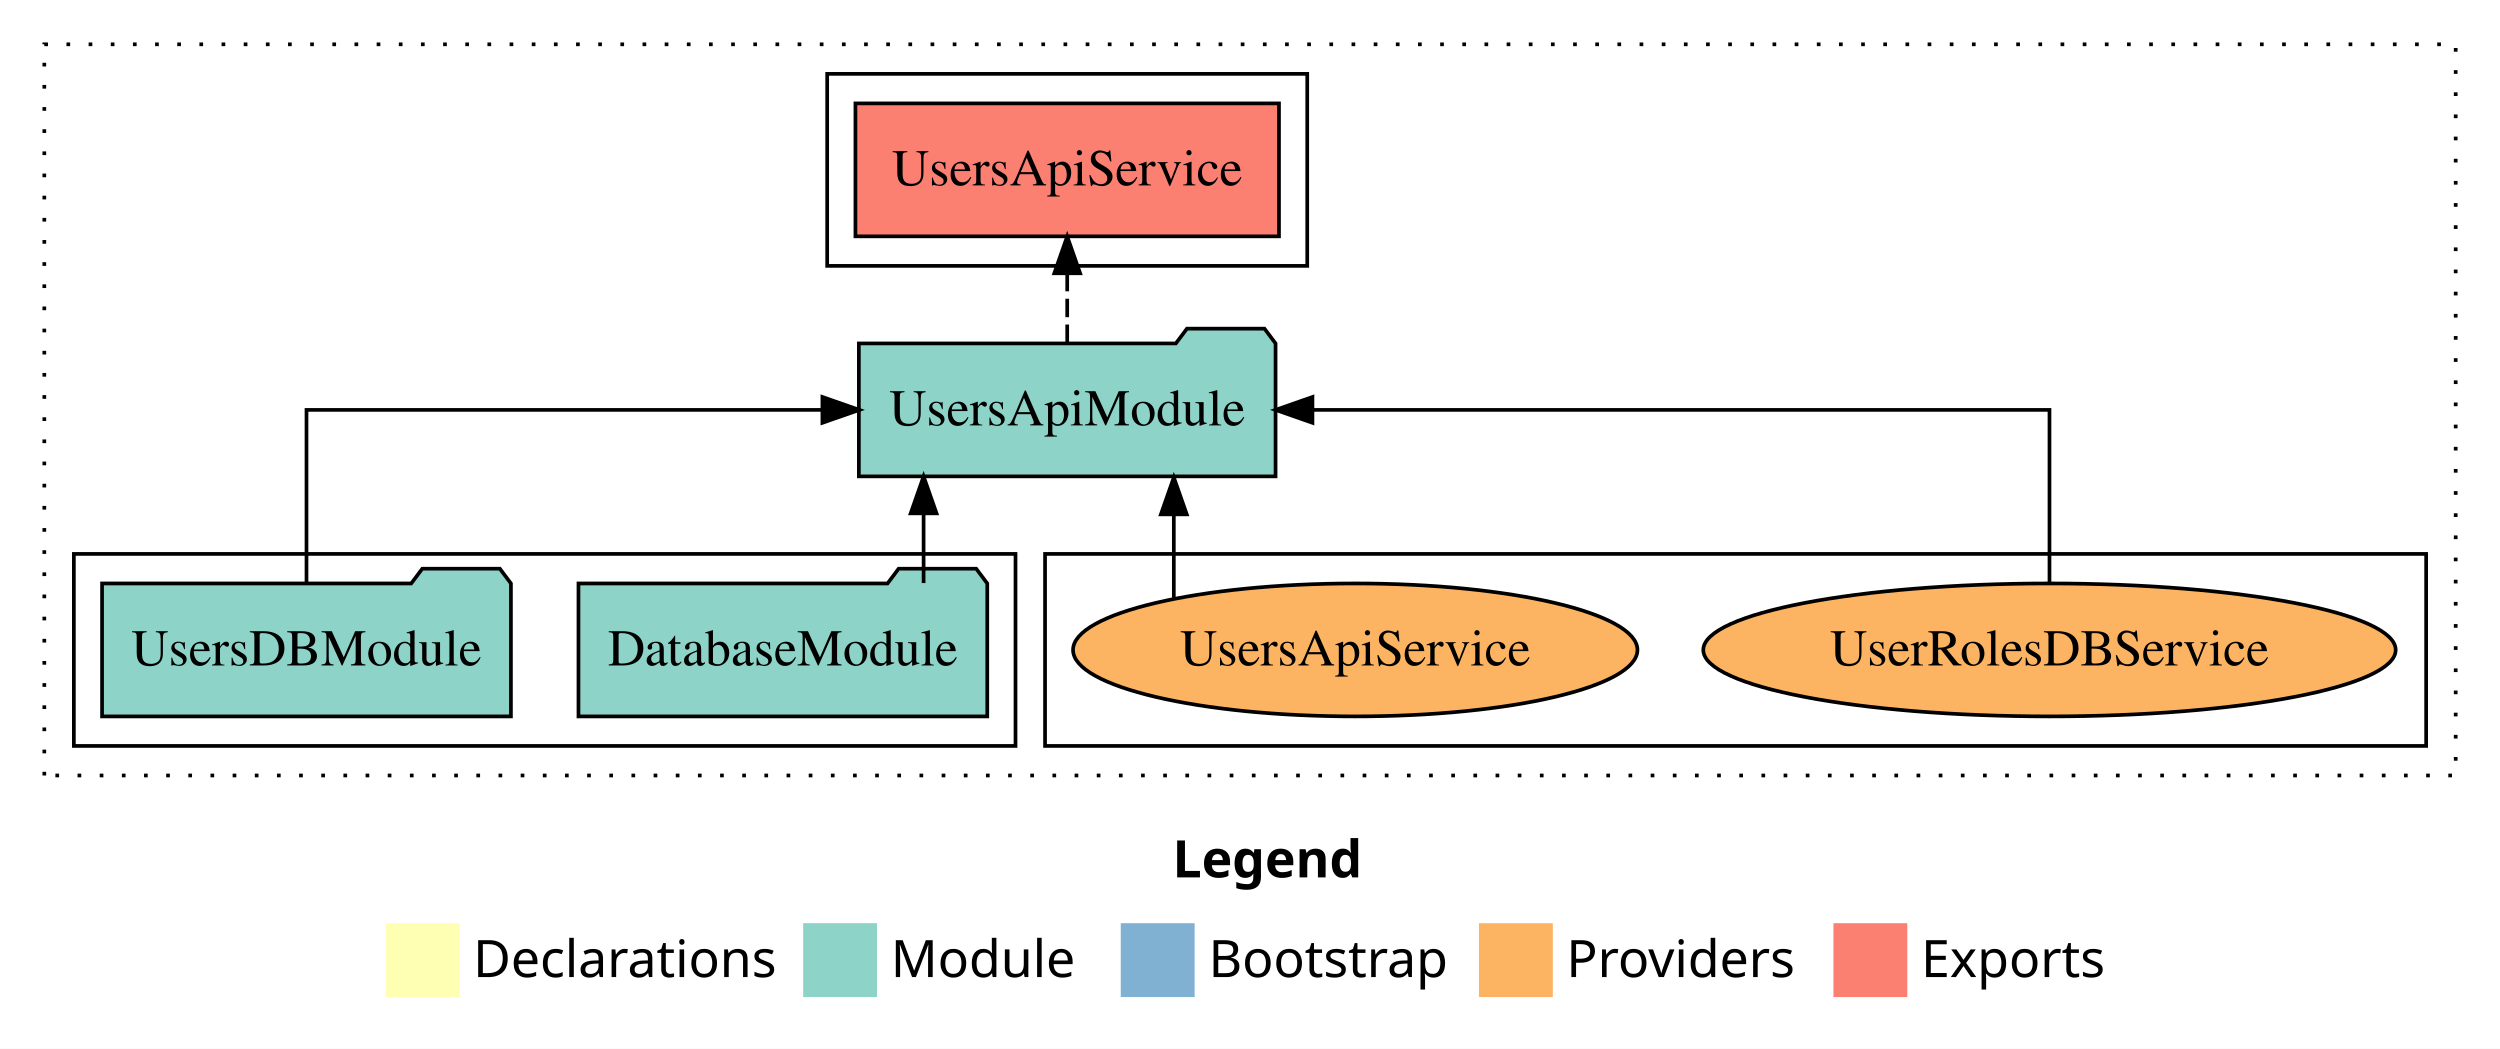
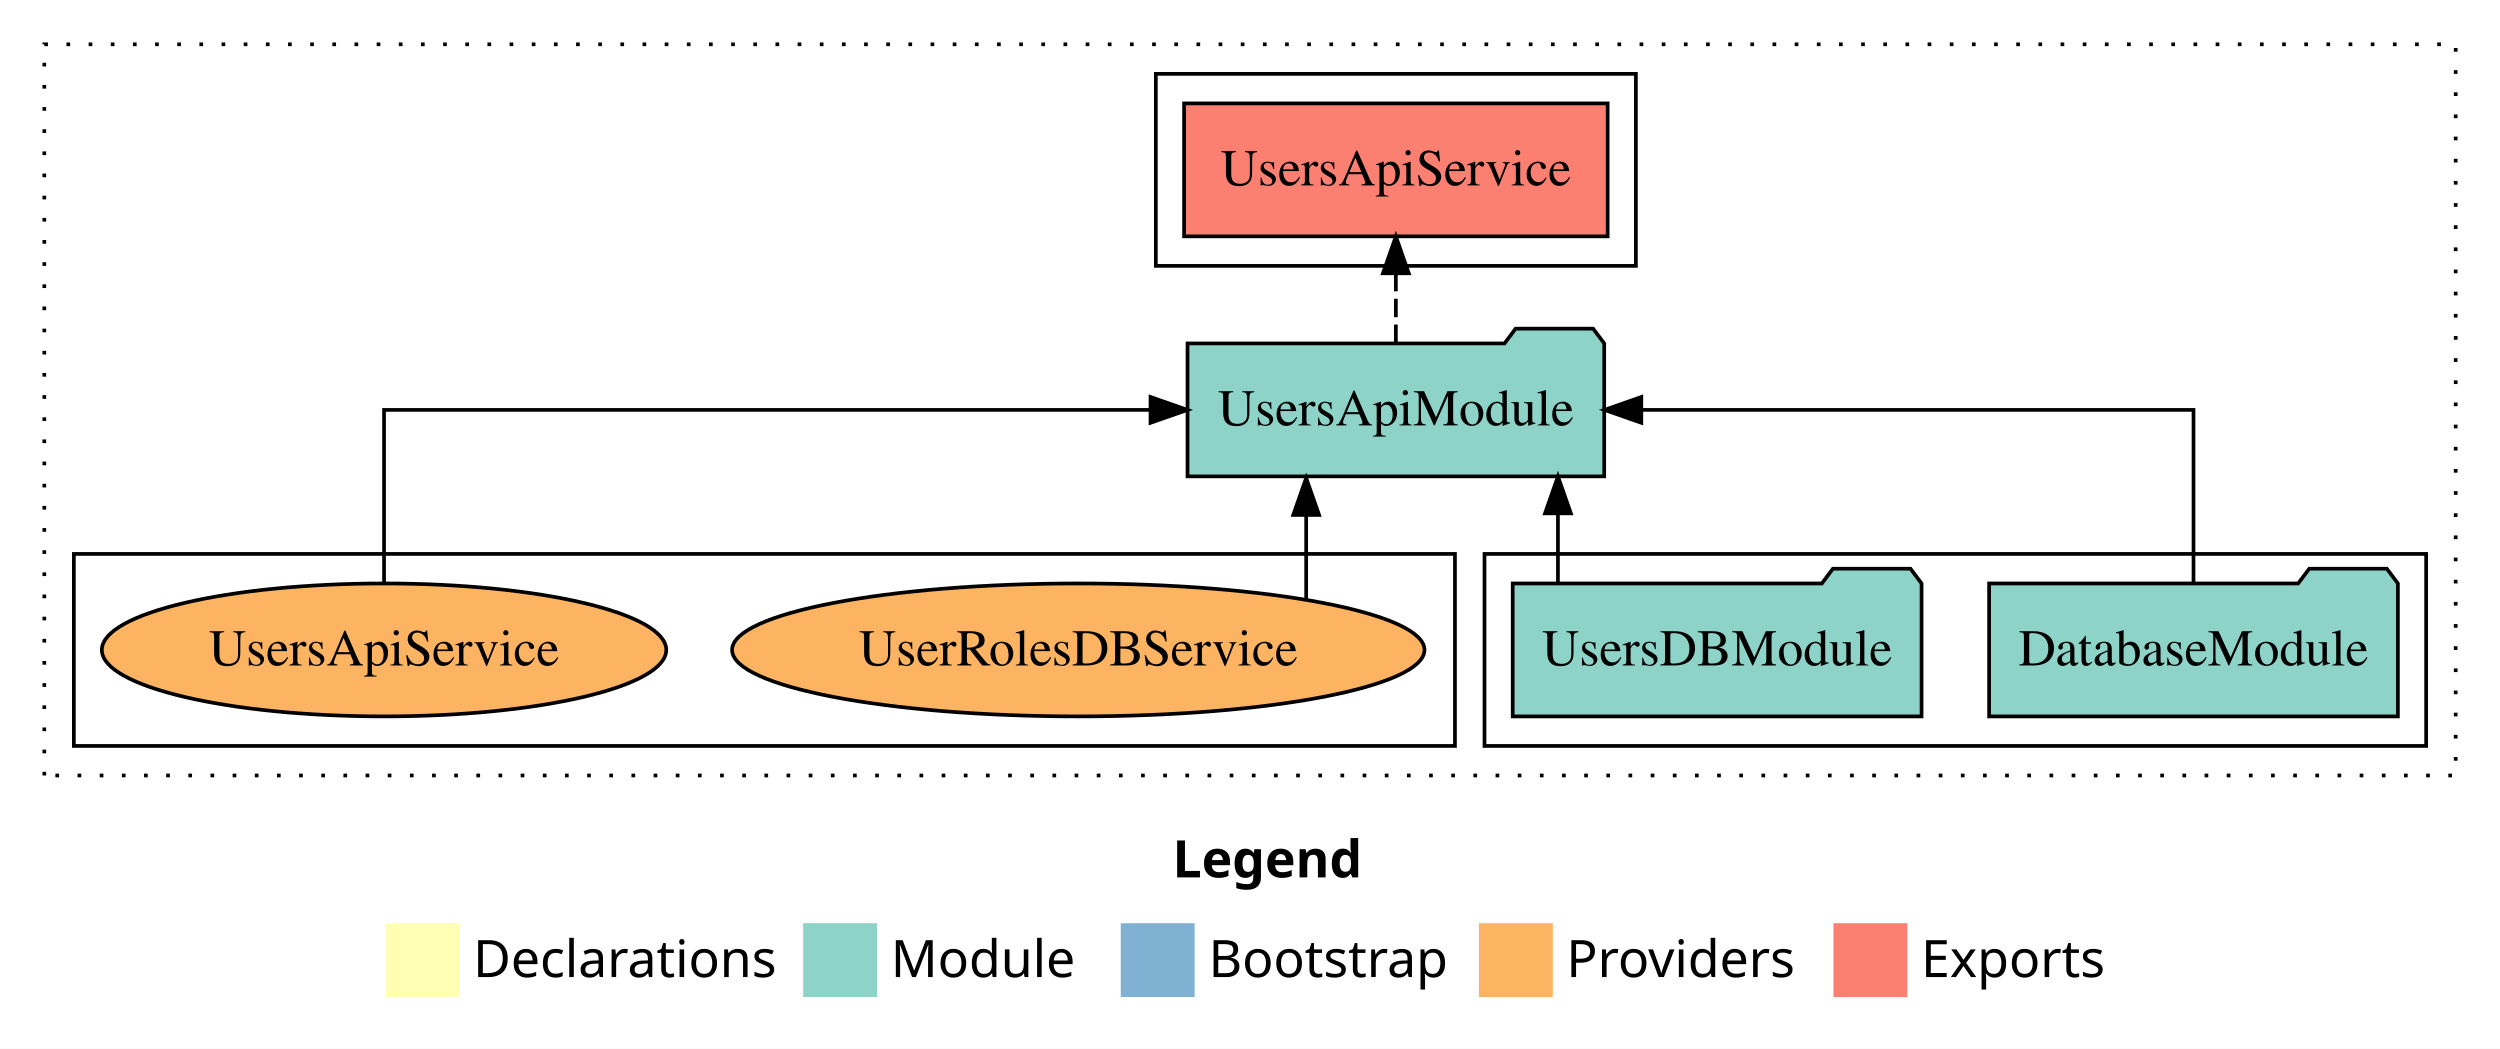
<svg xmlns="http://www.w3.org/2000/svg" width="677pt" height="284pt" viewBox="0.00 0.00 677.00 284.00">
  <g id="graph0" class="graph" transform="scale(1 1) rotate(0) translate(4 280)">
    <polygon fill="white" stroke="transparent" points="-4,4 -4,-280 673,-280 673,4 -4,4" />
    <text text-anchor="start" x="313.51" y="-42.4" font-family="Times-12" font-weight="bold" font-size="14.00">Legend</text>
    <polygon fill="#ffffb3" stroke="transparent" points="100.5,-10 100.5,-30 120.5,-30 120.5,-10 100.5,-10" />
    <text text-anchor="start" x="124.13" y="-15.4" font-family="Times-12" font-size="14.00">  Declarations</text>
    <polygon fill="#8dd3c7" stroke="transparent" points="213.5,-10 213.5,-30 233.5,-30 233.5,-10 213.5,-10" />
    <text text-anchor="start" x="237.23" y="-15.4" font-family="Times-12" font-size="14.00">  Module</text>
    <polygon fill="#80b1d3" stroke="transparent" points="299.5,-10 299.5,-30 319.5,-30 319.5,-10 299.5,-10" />
    <text text-anchor="start" x="323.28" y="-15.4" font-family="Times-12" font-size="14.00">  Bootstrap</text>
    <polygon fill="#fdb462" stroke="transparent" points="396.5,-10 396.5,-30 416.5,-30 416.5,-10 396.5,-10" />
    <text text-anchor="start" x="420.17" y="-15.4" font-family="Times-12" font-size="14.00">  Providers</text>
    <polygon fill="#fb8072" stroke="transparent" points="492.5,-10 492.5,-30 512.5,-30 512.5,-10 492.5,-10" />
    <text text-anchor="start" x="516.23" y="-15.4" font-family="Times-12" font-size="14.00">  Exports</text>
    <g id="clust1" class="cluster">
      <polygon fill="none" stroke="black" stroke-dasharray="1,5" points="8,-70 8,-268 661,-268 661,-70 8,-70" />
    </g>
-     <g id="clust6" class="cluster">
-       <polygon fill="none" stroke="black" points="279,-78 279,-130 653,-130 653,-78 279,-78" />
+     <g id="clust3" class="cluster">
+       <polygon fill="none" stroke="black" points="398,-78 398,-130 653,-130 653,-78 398,-78" />
    </g>
    <g id="clust4" class="cluster">
-       <polygon fill="none" stroke="black" points="220,-208 220,-260 350,-260 350,-208 220,-208" />
+       <polygon fill="none" stroke="black" points="309,-208 309,-260 439,-260 439,-208 309,-208" />
    </g>
-     <g id="clust3" class="cluster">
-       <polygon fill="none" stroke="black" points="16,-78 16,-130 271,-130 271,-78 16,-78" />
+     <g id="clust6" class="cluster">
+       <polygon fill="none" stroke="black" points="16,-78 16,-130 390,-130 390,-78 16,-78" />
    </g>
    <g id="node1" class="node">
-       <polygon fill="#8dd3c7" stroke="black" points="263.35,-122 260.35,-126 239.35,-126 236.35,-122 152.65,-122 152.65,-86 263.35,-86 263.35,-122" />
-       <text text-anchor="middle" x="208" y="-99.8" font-family="Times,serif" font-size="14.00">DatabaseModule</text>
+       <polygon fill="#8dd3c7" stroke="black" points="645.35,-122 642.35,-126 621.35,-126 618.35,-122 534.65,-122 534.65,-86 645.35,-86 645.35,-122" />
+       <text text-anchor="middle" x="590" y="-99.8" font-family="Times,serif" font-size="14.00">DatabaseModule</text>
    </g>
    <g id="node3" class="node">
-       <polygon fill="#8dd3c7" stroke="black" points="341.42,-187 338.42,-191 317.42,-191 314.42,-187 228.58,-187 228.58,-151 341.42,-151 341.42,-187" />
-       <text text-anchor="middle" x="285" y="-164.8" font-family="Times,serif" font-size="14.00">UsersApiModule</text>
+       <polygon fill="#8dd3c7" stroke="black" points="430.42,-187 427.42,-191 406.42,-191 403.42,-187 317.58,-187 317.58,-151 430.42,-151 430.42,-187" />
+       <text text-anchor="middle" x="374" y="-164.8" font-family="Times,serif" font-size="14.00">UsersApiModule</text>
    </g>
    <g id="edge1" class="edge">
-       <path fill="none" stroke="black" d="M246.11,-122.11C246.11,-122.11 246.11,-140.99 246.11,-140.99" />
-       <polygon fill="black" stroke="black" points="242.61,-140.99 246.11,-150.99 249.61,-140.99 242.61,-140.99" />
+       <path fill="none" stroke="black" d="M590,-122.11C590,-141.34 590,-169 590,-169 590,-169 440.47,-169 440.47,-169" />
+       <polygon fill="black" stroke="black" points="440.47,-165.5 430.47,-169 440.47,-172.5 440.47,-165.5" />
    </g>
    <g id="node2" class="node">
-       <polygon fill="#8dd3c7" stroke="black" points="134.36,-122 131.36,-126 110.36,-126 107.36,-122 23.64,-122 23.64,-86 134.36,-86 134.36,-122" />
-       <text text-anchor="middle" x="79" y="-99.8" font-family="Times,serif" font-size="14.00">UsersDBModule</text>
+       <polygon fill="#8dd3c7" stroke="black" points="516.36,-122 513.36,-126 492.36,-126 489.36,-122 405.64,-122 405.64,-86 516.36,-86 516.36,-122" />
+       <text text-anchor="middle" x="461" y="-99.8" font-family="Times,serif" font-size="14.00">UsersDBModule</text>
    </g>
    <g id="edge2" class="edge">
-       <path fill="none" stroke="black" d="M79,-122.11C79,-141.34 79,-169 79,-169 79,-169 218.71,-169 218.71,-169" />
-       <polygon fill="black" stroke="black" points="218.71,-172.5 228.71,-169 218.71,-165.5 218.71,-172.5" />
+       <path fill="none" stroke="black" d="M417.89,-122.11C417.89,-122.11 417.89,-140.99 417.89,-140.99" />
+       <polygon fill="black" stroke="black" points="414.39,-140.99 417.89,-150.99 421.39,-140.99 414.39,-140.99" />
    </g>
    <g id="node4" class="node">
-       <polygon fill="#fb8072" stroke="black" points="342.35,-252 227.65,-252 227.65,-216 342.35,-216 342.35,-252" />
-       <text text-anchor="middle" x="285" y="-229.8" font-family="Times,serif" font-size="14.00">UsersApiService </text>
+       <polygon fill="#fb8072" stroke="black" points="431.35,-252 316.65,-252 316.65,-216 431.35,-216 431.35,-252" />
+       <text text-anchor="middle" x="374" y="-229.8" font-family="Times,serif" font-size="14.00">UsersApiService </text>
    </g>
    <g id="edge3" class="edge">
-       <path fill="none" stroke="black" stroke-dasharray="5,2" d="M285,-187.11C285,-187.11 285,-205.99 285,-205.99" />
-       <polygon fill="black" stroke="black" points="281.5,-205.99 285,-215.99 288.5,-205.99 281.5,-205.99" />
+       <path fill="none" stroke="black" stroke-dasharray="5,2" d="M374,-187.11C374,-187.11 374,-205.99 374,-205.99" />
+       <polygon fill="black" stroke="black" points="370.5,-205.99 374,-215.99 377.5,-205.99 370.5,-205.99" />
    </g>
    <g id="node5" class="node">
-       <ellipse fill="#fdb462" stroke="black" cx="551" cy="-104" rx="93.75" ry="18" />
-       <text text-anchor="middle" x="551" y="-99.8" font-family="Times,serif" font-size="14.00">UserRolesDBService</text>
+       <ellipse fill="#fdb462" stroke="black" cx="288" cy="-104" rx="93.75" ry="18" />
+       <text text-anchor="middle" x="288" y="-99.8" font-family="Times,serif" font-size="14.00">UserRolesDBService</text>
    </g>
    <g id="edge4" class="edge">
-       <path fill="none" stroke="black" d="M551,-122.11C551,-141.34 551,-169 551,-169 551,-169 351.41,-169 351.41,-169" />
-       <polygon fill="black" stroke="black" points="351.41,-165.5 341.41,-169 351.41,-172.5 351.41,-165.5" />
+       <path fill="none" stroke="black" d="M349.71,-117.78C349.71,-117.78 349.71,-140.55 349.71,-140.55" />
+       <polygon fill="black" stroke="black" points="346.21,-140.55 349.71,-150.55 353.21,-140.55 346.21,-140.55" />
    </g>
    <g id="node6" class="node">
-       <ellipse fill="#fdb462" stroke="black" cx="363" cy="-104" rx="76.42" ry="18" />
-       <text text-anchor="middle" x="363" y="-99.8" font-family="Times,serif" font-size="14.00">UsersApiService</text>
+       <ellipse fill="#fdb462" stroke="black" cx="100" cy="-104" rx="76.42" ry="18" />
+       <text text-anchor="middle" x="100" y="-99.8" font-family="Times,serif" font-size="14.00">UsersApiService</text>
    </g>
    <g id="edge5" class="edge">
-       <path fill="none" stroke="black" d="M313.87,-118.1C313.87,-118.1 313.87,-140.72 313.87,-140.72" />
-       <polygon fill="black" stroke="black" points="310.37,-140.72 313.87,-150.72 317.37,-140.72 310.37,-140.72" />
+       <path fill="none" stroke="black" d="M100,-122.11C100,-141.34 100,-169 100,-169 100,-169 307.56,-169 307.56,-169" />
+       <polygon fill="black" stroke="black" points="307.56,-172.5 317.56,-169 307.56,-165.5 307.56,-172.5" />
    </g>
  </g>
</svg>
